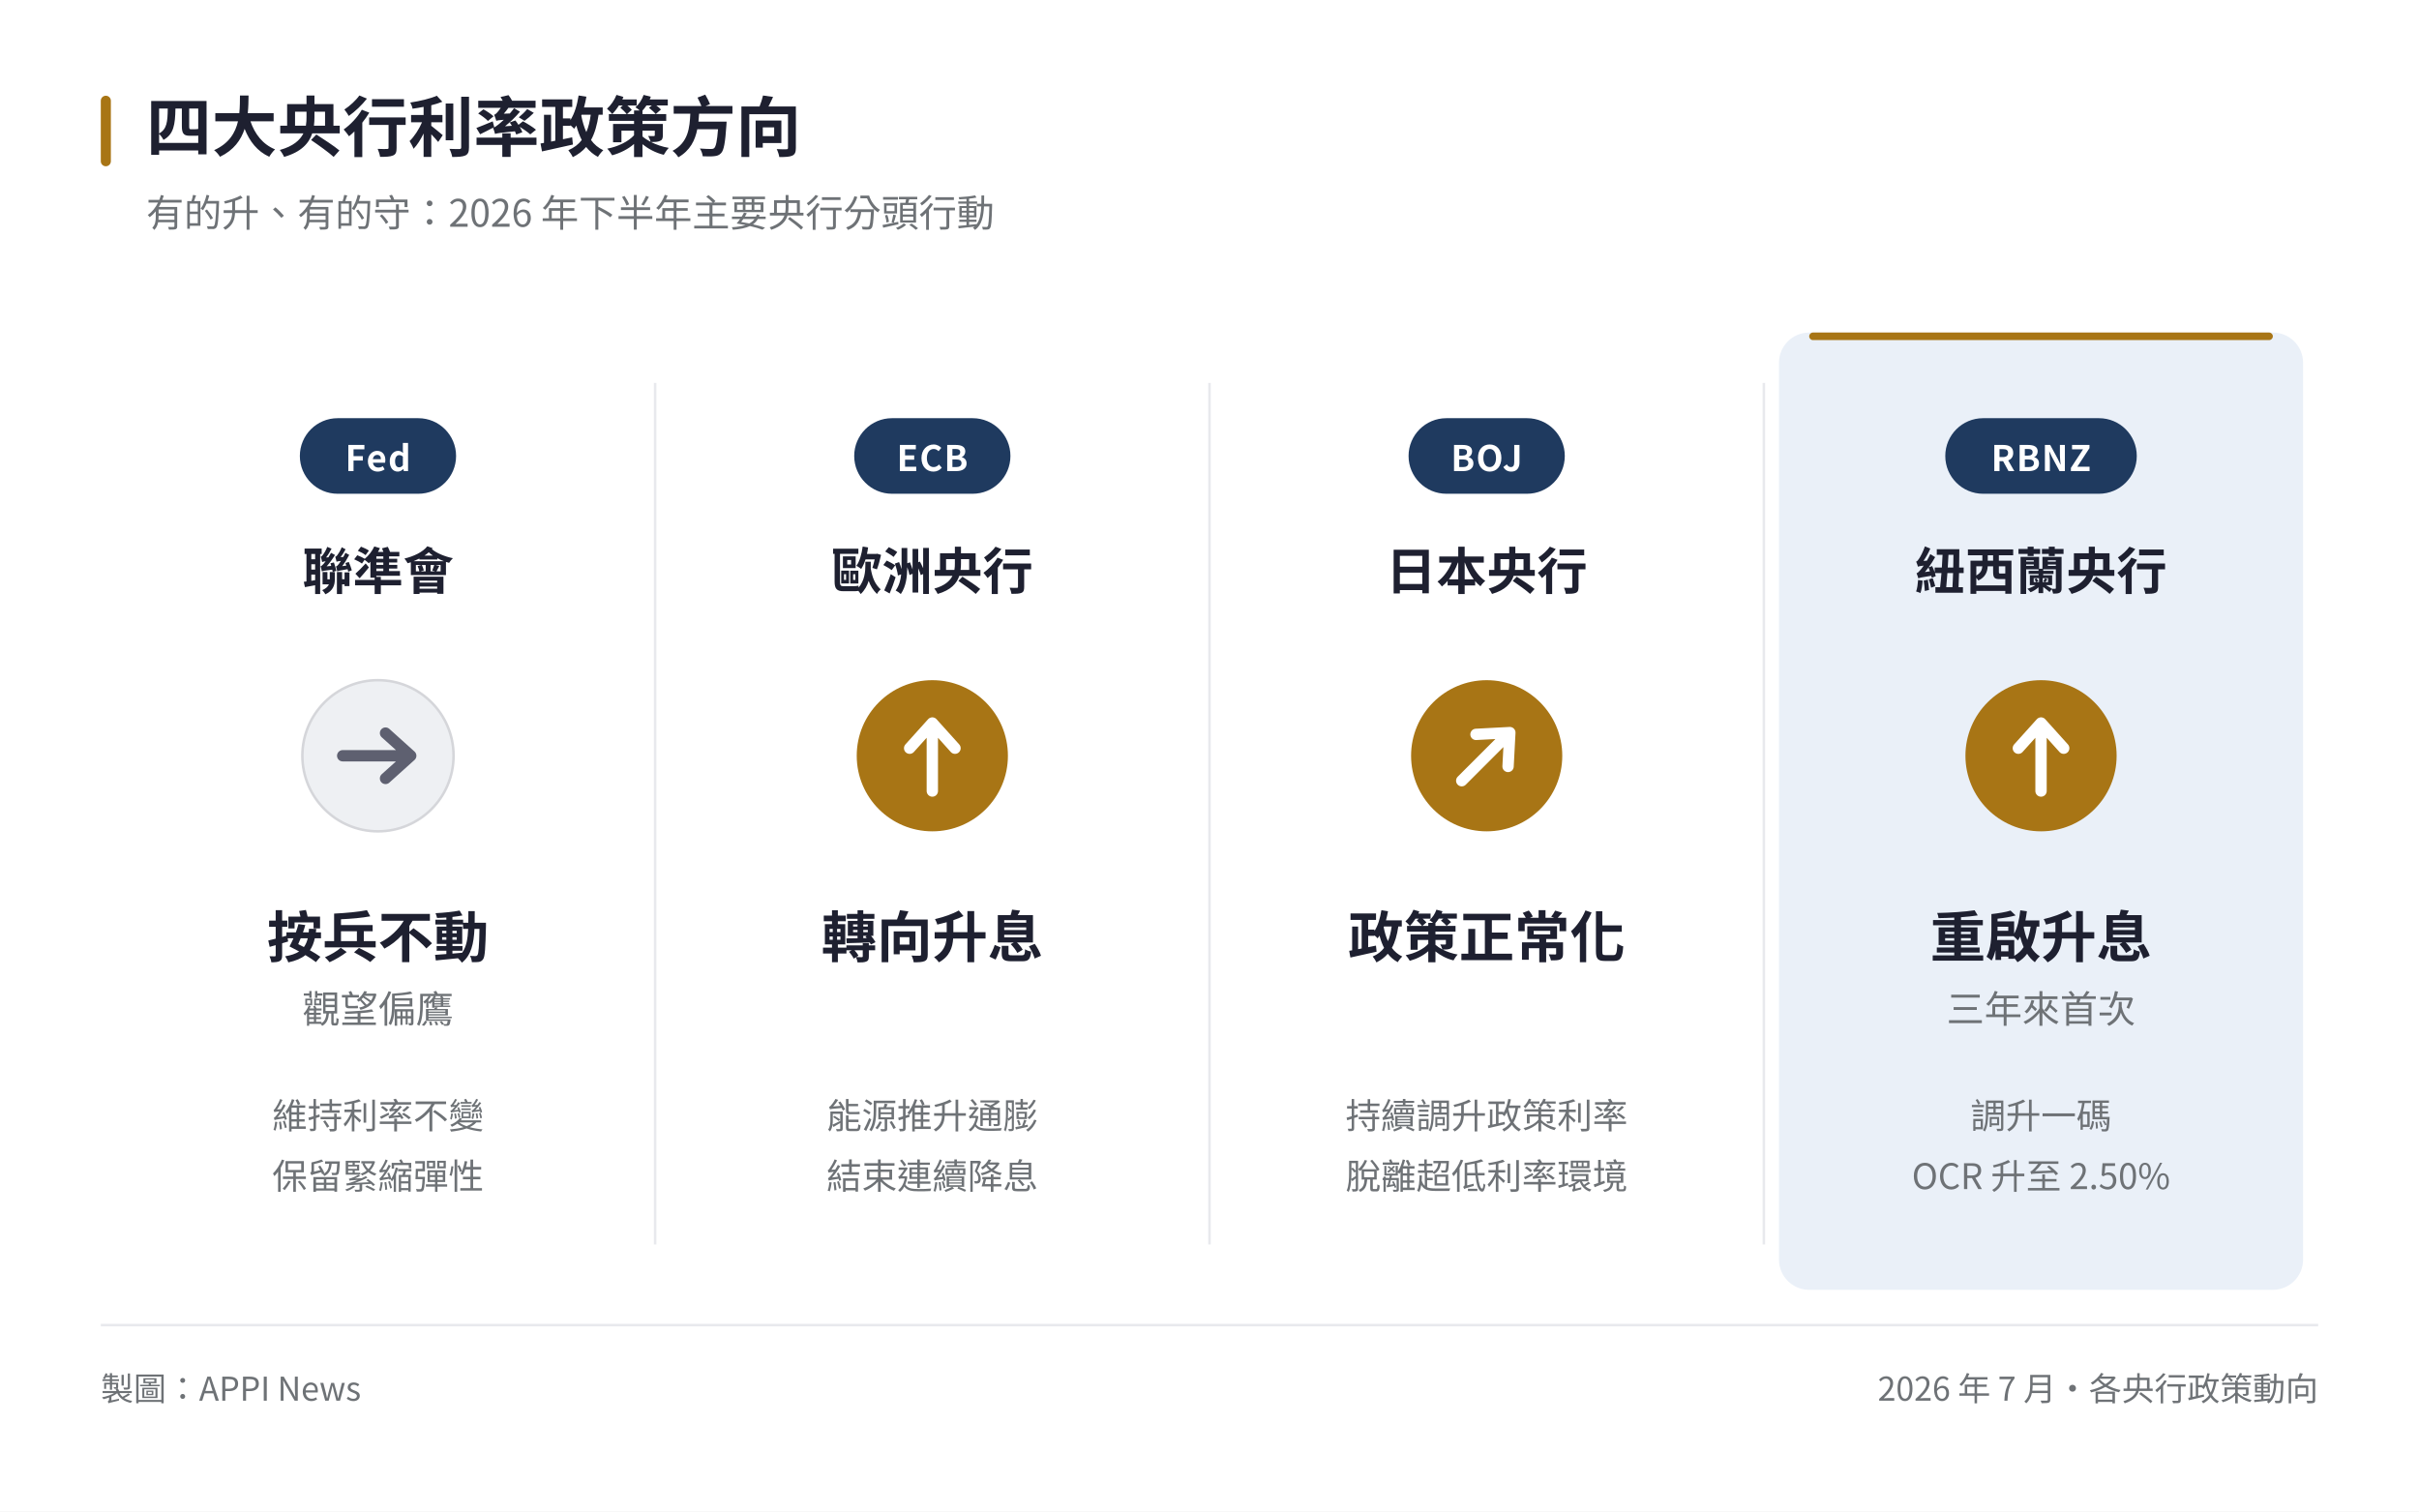
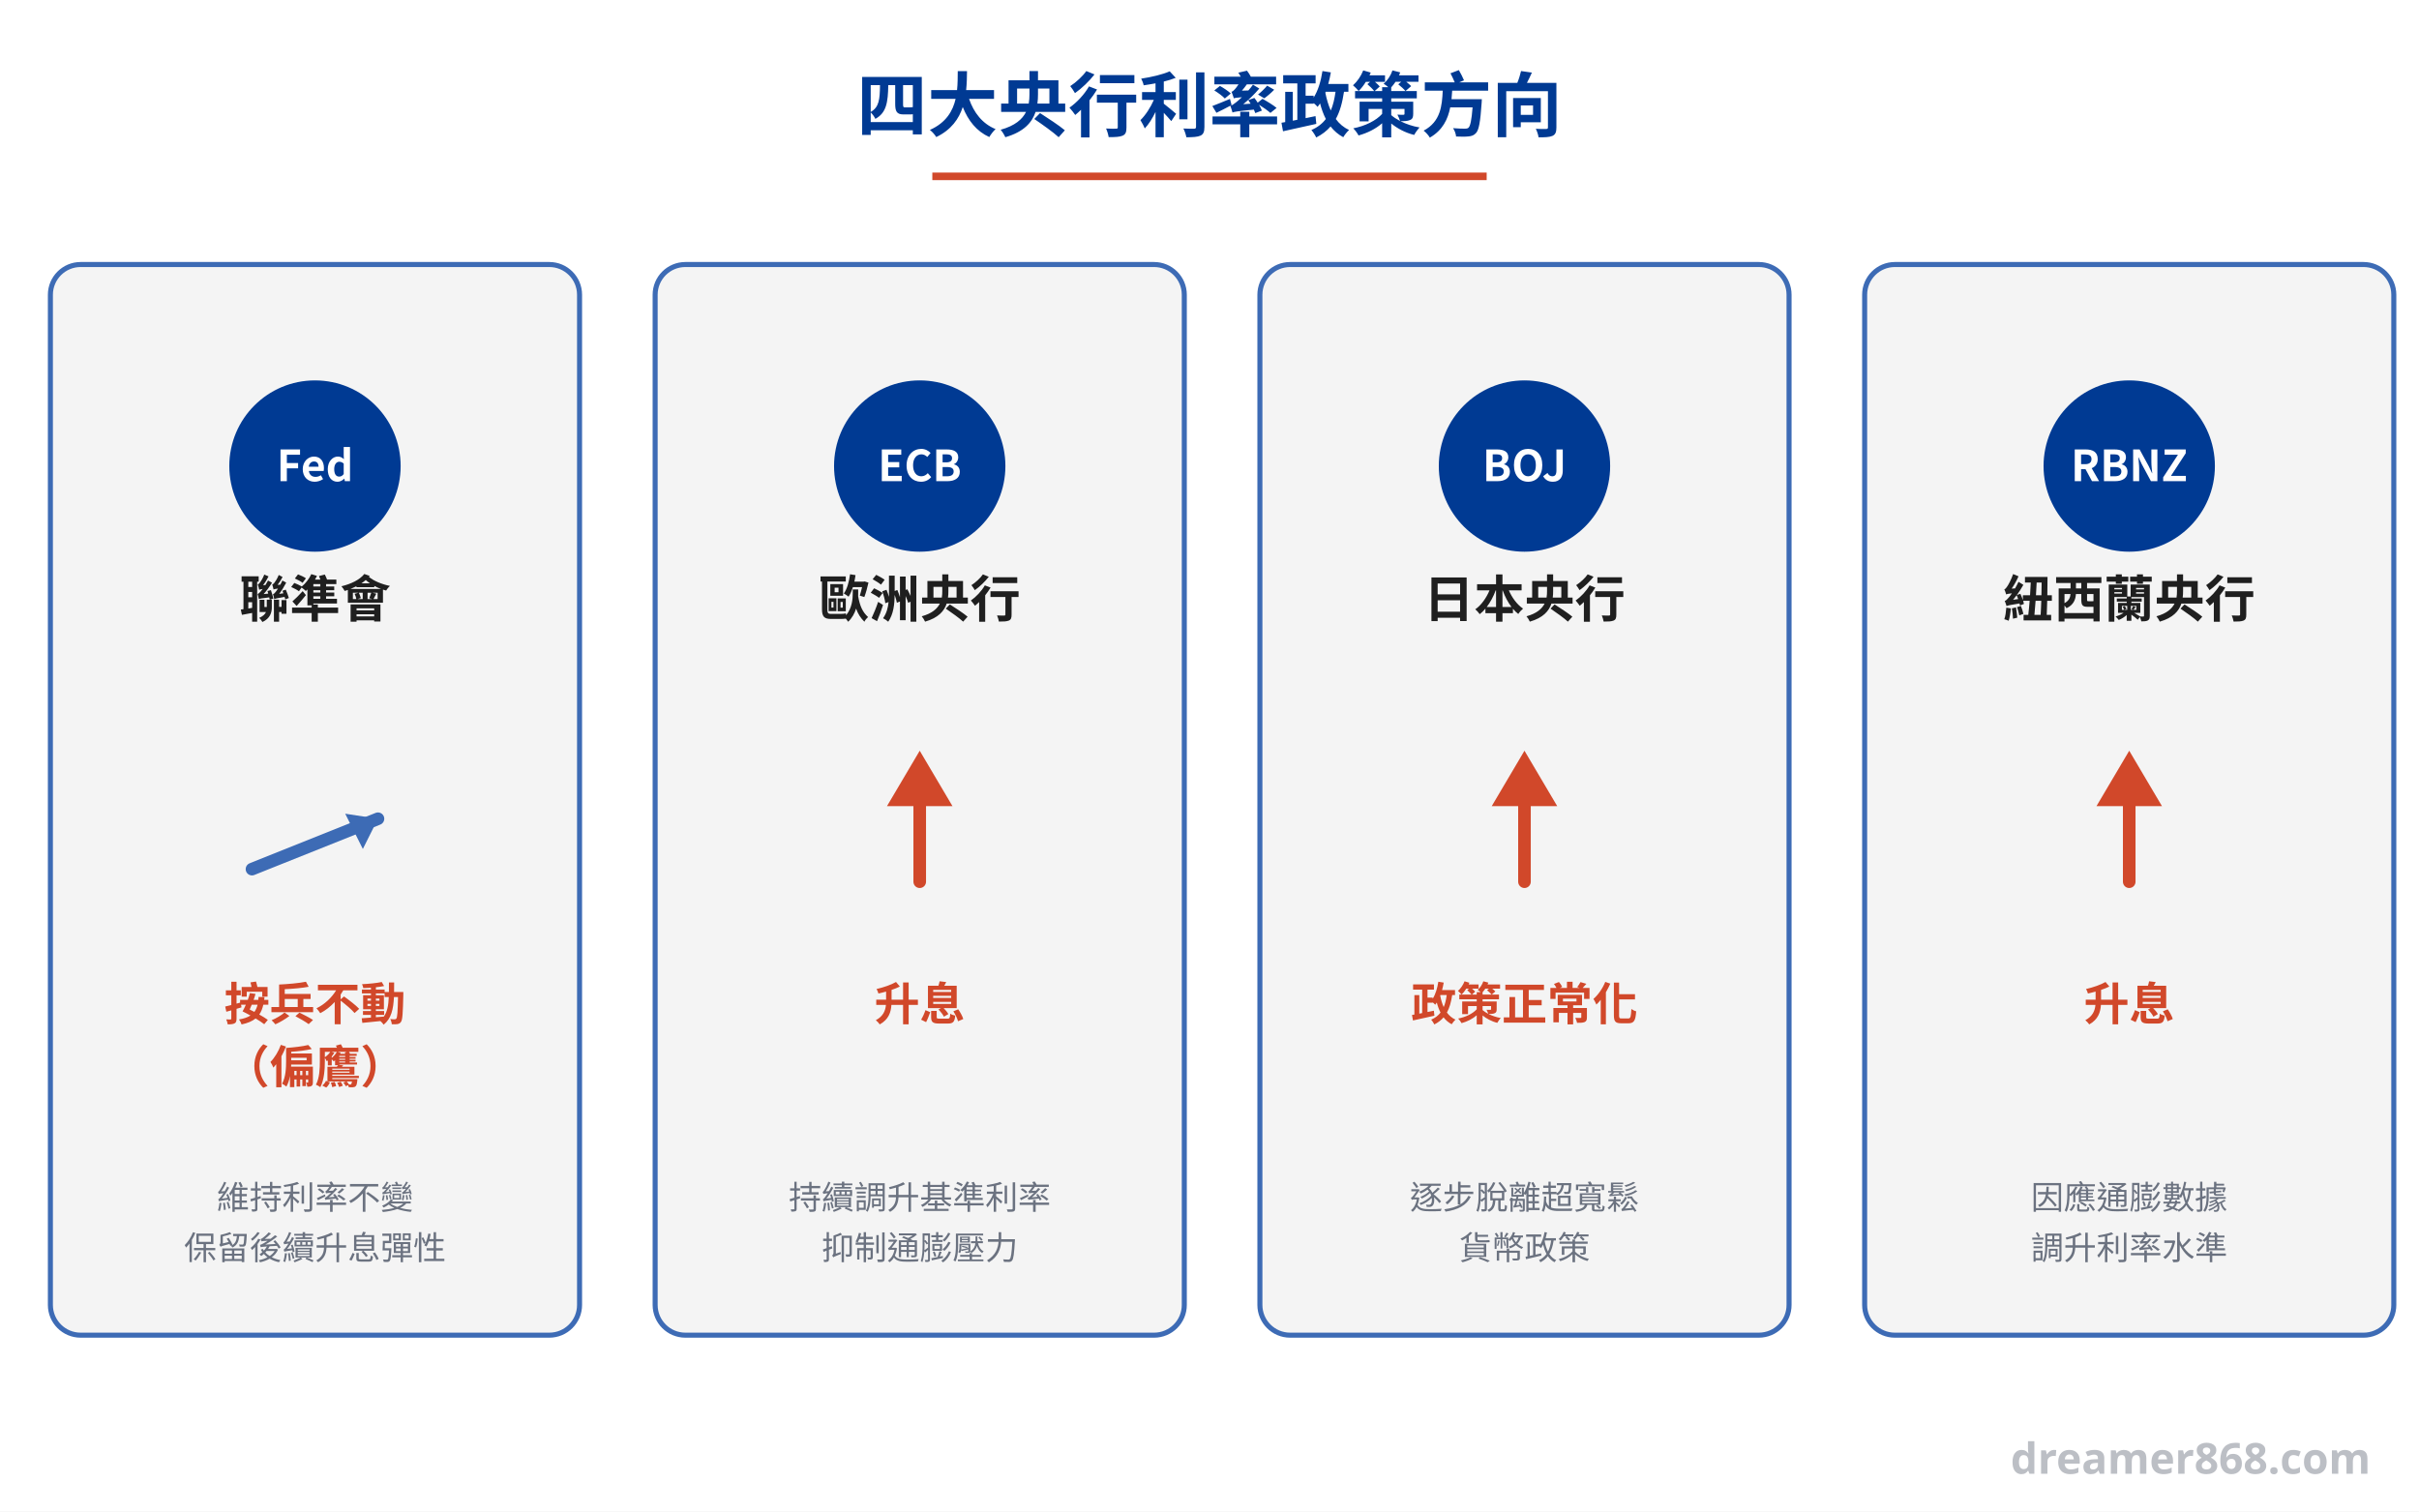
- <svg xmlns="http://www.w3.org/2000/svg" viewBox="0 0 960 600" width="960" height="600" role="img" aria-label="四大央行利率政策方向並列：聯準會按兵不動，歐洲央行轉向升息，日本央行政策正常化，紐西蘭央行重啟升息">
+ <svg xmlns="http://www.w3.org/2000/svg" viewBox="0 0 960 600" width="960" height="600">
  <style>
- text{font-family:'Noto Sans TC','PingFang TC','Microsoft JhengHei','Noto Sans CJK TC','Heiti TC',sans-serif;}
- .title{font-size:26px;font-weight:700;fill:#1e2030;}
- .deck{font-size:15px;fill:#6e7276;}
- .abbr{font-size:14px;font-weight:700;fill:#ffffff;letter-spacing:.5px;}
- .bank{font-size:20px;font-weight:700;fill:#1e2030;}
- .stance{font-size:22px;font-weight:700;fill:#1e2030;}
- .sub{font-size:15px;fill:#6e7276;}
- .desc{font-size:14px;fill:#6e7276;}
- .foot{font-size:13px;fill:#6e7276;}
+ .title{font-family:"Noto Sans CJK TC","Microsoft JhengHei",sans-serif;font-size:28px;font-weight:700;fill:#003A93;}
+ .bank{font-family:"Noto Sans CJK TC","Microsoft JhengHei",sans-serif;font-size:20px;font-weight:700;fill:#1F1F1F;}
+ .stance{font-family:"Noto Sans CJK TC","Microsoft JhengHei",sans-serif;font-size:18px;font-weight:700;fill:#D1482A;}
+ .desc{font-family:"Noto Sans CJK TC","Microsoft JhengHei",sans-serif;font-size:13px;fill:#6B7280;}
+ .abbr{font-family:"Noto Sans CJK TC","Microsoft JhengHei",sans-serif;font-size:17px;font-weight:700;fill:#FFFFFF;}
</style>
-   <rect width="960" height="600" fill="#ffffff" />
-   <rect x="40" y="38" width="4" height="28" rx="2" fill="#a87515" />
-   <text x="58" y="60" class="title">四大央行利率政策方向</text>
-   <text x="58" y="90" class="deck">有的升、有的守：2026 年下半年主要央行分頭行動</text>
-   <rect x="706" y="132" width="208" height="380" rx="12" fill="#eaf0f8" />
-   <rect x="718" y="132" width="184" height="3" rx="1.5" fill="#a87515" />
-   <line x1="260" y1="152" x2="260" y2="494" stroke="#e8e9ed" stroke-width="1" />
-   <line x1="480" y1="152" x2="480" y2="494" stroke="#e8e9ed" stroke-width="1" />
-   <line x1="700" y1="152" x2="700" y2="494" stroke="#e8e9ed" stroke-width="1" />
-   <g>
-     <rect x="119" y="166" width="62" height="30" rx="15" fill="#1f3a5f" />
-     <text x="150" y="187" text-anchor="middle" class="abbr">Fed</text>
-     <text x="150" y="234" text-anchor="middle" class="bank">聯準會</text>
-     <circle cx="150" cy="300" r="30" fill="#eef0f3" stroke="#d5d6da" stroke-width="1" />
-     <g transform="translate(150 300) rotate(90)" stroke="#5e6070" stroke-width="4.5" stroke-linecap="round" stroke-linejoin="round" fill="none">
-       <path d="M0 14 L0 -12 M-9 -3 L0 -13 L9 -3" />
-     </g>
-     <text x="150" y="380" text-anchor="middle" class="stance">按兵不動</text>
-     <text x="150" y="406" text-anchor="middle" class="sub">觀望偏鷹</text>
-     <text x="150" y="448" text-anchor="middle" class="desc">維持利率不變</text>
-     <text x="150" y="472" text-anchor="middle" class="desc">保留緊縮彈性</text>
-   </g>
-   <g>
-     <rect x="339" y="166" width="62" height="30" rx="15" fill="#1f3a5f" />
-     <text x="370" y="187" text-anchor="middle" class="abbr">ECB</text>
-     <text x="370" y="234" text-anchor="middle" class="bank">歐洲央行</text>
-     <circle cx="370" cy="300" r="30" fill="#a87515" />
-     <g transform="translate(370 300)" stroke="#ffffff" stroke-width="4.5" stroke-linecap="round" stroke-linejoin="round" fill="none">
-       <path d="M0 14 L0 -12 M-9 -3 L0 -13 L9 -3" />
-     </g>
-     <text x="370" y="380" text-anchor="middle" class="stance">轉向升息</text>
-     <text x="370" y="448" text-anchor="middle" class="desc">能源推升通膨</text>
-     <text x="370" y="472" text-anchor="middle" class="desc">結束連續降息</text>
-   </g>
-   <g>
-     <rect x="559" y="166" width="62" height="30" rx="15" fill="#1f3a5f" />
-     <text x="590" y="187" text-anchor="middle" class="abbr">BOJ</text>
-     <text x="590" y="234" text-anchor="middle" class="bank">日本央行</text>
-     <circle cx="590" cy="300" r="30" fill="#a87515" />
-     <g transform="translate(590 300) rotate(45)" stroke="#ffffff" stroke-width="4.5" stroke-linecap="round" stroke-linejoin="round" fill="none">
-       <path d="M0 14 L0 -12 M-9 -3 L0 -13 L9 -3" />
-     </g>
-     <text x="590" y="380" text-anchor="middle" class="stance">政策正常化</text>
-     <text x="590" y="448" text-anchor="middle" class="desc">持續調升政策利率</text>
-     <text x="590" y="472" text-anchor="middle" class="desc">脫離超低利率環境</text>
-   </g>
-   <g>
-     <rect x="772" y="166" width="76" height="30" rx="15" fill="#1f3a5f" />
-     <text x="810" y="187" text-anchor="middle" class="abbr">RBNZ</text>
-     <text x="810" y="234" text-anchor="middle" class="bank">紐西蘭央行</text>
-     <circle cx="810" cy="300" r="30" fill="#a87515" />
-     <g transform="translate(810 300)" stroke="#ffffff" stroke-width="4.5" stroke-linecap="round" stroke-linejoin="round" fill="none">
-       <path d="M0 14 L0 -12 M-9 -3 L0 -13 L9 -3" />
-     </g>
-     <text x="810" y="380" text-anchor="middle" class="stance">重啟升息</text>
-     <text x="810" y="406" text-anchor="middle" class="sub">三年來首次</text>
-     <text x="810" y="448" text-anchor="middle" class="desc">調升一碼</text>
-     <text x="810" y="472" text-anchor="middle" class="desc">OCR 升至 2.50%</text>
-   </g>
-   <line x1="40" y1="526" x2="920" y2="526" stroke="#e8e9ed" stroke-width="1" />
-   <text x="40" y="556" class="foot">製圖：APPI News</text>
-   <text x="920" y="556" text-anchor="end" class="foot">2026 年 7 月・各央行政策動向</text>
+   <rect x="0" y="0" width="960" height="600" fill="#FFFFFF" />
+   <text x="480" y="52" text-anchor="middle" class="title">四大央行利率政策方向</text>
+   <line x1="370" y1="70" x2="590" y2="70" stroke="#D1482A" stroke-width="3" />
+   <rect x="20" y="105" width="210" height="425" rx="12" fill="#F4F4F4" stroke="#3D6BB5" stroke-width="2" />
+   <circle cx="125" cy="185" r="34" fill="#003A93" />
+   <text x="125" y="191" text-anchor="middle" class="abbr">Fed</text>
+   <text x="125" y="245" text-anchor="middle" class="bank">聯準會</text>
+   <line x1="100" y1="345" x2="150" y2="325" stroke="#3D6BB5" stroke-width="5" stroke-linecap="round" />
+   <polygon points="150,325 137,323 144,337" fill="#3D6BB5" />
+   <text x="125" y="405" text-anchor="middle" class="stance">按兵不動</text>
+   <text x="125" y="430" text-anchor="middle" class="stance">（偏鷹）</text>
+   <text x="125" y="480" text-anchor="middle" class="desc">維持利率不變</text>
+   <text x="125" y="500" text-anchor="middle" class="desc">保留後續升息彈性</text>
+   <rect x="260" y="105" width="210" height="425" rx="12" fill="#F4F4F4" stroke="#3D6BB5" stroke-width="2" />
+   <circle cx="365" cy="185" r="34" fill="#003A93" />
+   <text x="365" y="191" text-anchor="middle" class="abbr">ECB</text>
+   <text x="365" y="245" text-anchor="middle" class="bank">歐洲央行</text>
+   <line x1="365" y1="350" x2="365" y2="310" stroke="#D1482A" stroke-width="5" stroke-linecap="round" />
+   <polygon points="365,298 352,320 378,320" fill="#D1482A" />
+   <text x="365" y="405" text-anchor="middle" class="stance">升息</text>
+   <text x="365" y="480" text-anchor="middle" class="desc">持續調升基準利率</text>
+   <text x="365" y="500" text-anchor="middle" class="desc">抑制通膨壓力</text>
+   <rect x="500" y="105" width="210" height="425" rx="12" fill="#F4F4F4" stroke="#3D6BB5" stroke-width="2" />
+   <circle cx="605" cy="185" r="34" fill="#003A93" />
+   <text x="605" y="191" text-anchor="middle" class="abbr">BOJ</text>
+   <text x="605" y="245" text-anchor="middle" class="bank">日本央行</text>
+   <line x1="605" y1="350" x2="605" y2="310" stroke="#D1482A" stroke-width="5" stroke-linecap="round" />
+   <polygon points="605,298 592,320 618,320" fill="#D1482A" />
+   <text x="605" y="405" text-anchor="middle" class="stance">政策正常化</text>
+   <text x="605" y="480" text-anchor="middle" class="desc">逐步脫離超寬鬆</text>
+   <text x="605" y="500" text-anchor="middle" class="desc">貨幣政策</text>
+   <rect x="740" y="105" width="210" height="425" rx="12" fill="#F4F4F4" stroke="#3D6BB5" stroke-width="2" />
+   <circle cx="845" cy="185" r="34" fill="#003A93" />
+   <text x="845" y="191" text-anchor="middle" class="abbr">RBNZ</text>
+   <text x="845" y="245" text-anchor="middle" class="bank">紐西蘭央行</text>
+   <line x1="845" y1="350" x2="845" y2="310" stroke="#D1482A" stroke-width="5" stroke-linecap="round" />
+   <polygon points="845,298 832,320 858,320" fill="#D1482A" />
+   <text x="845" y="405" text-anchor="middle" class="stance">升息</text>
+   <text x="845" y="480" text-anchor="middle" class="desc">因應通膨數據</text>
+   <text x="845" y="500" text-anchor="middle" class="desc">調升利率水準</text>
+   <text x="940.8" y="585" text-anchor="end" font-family="sans-serif" font-size="17" fill="#6B7280" fill-opacity="0.45" font-weight="600">dreamer868.com</text>
</svg>
